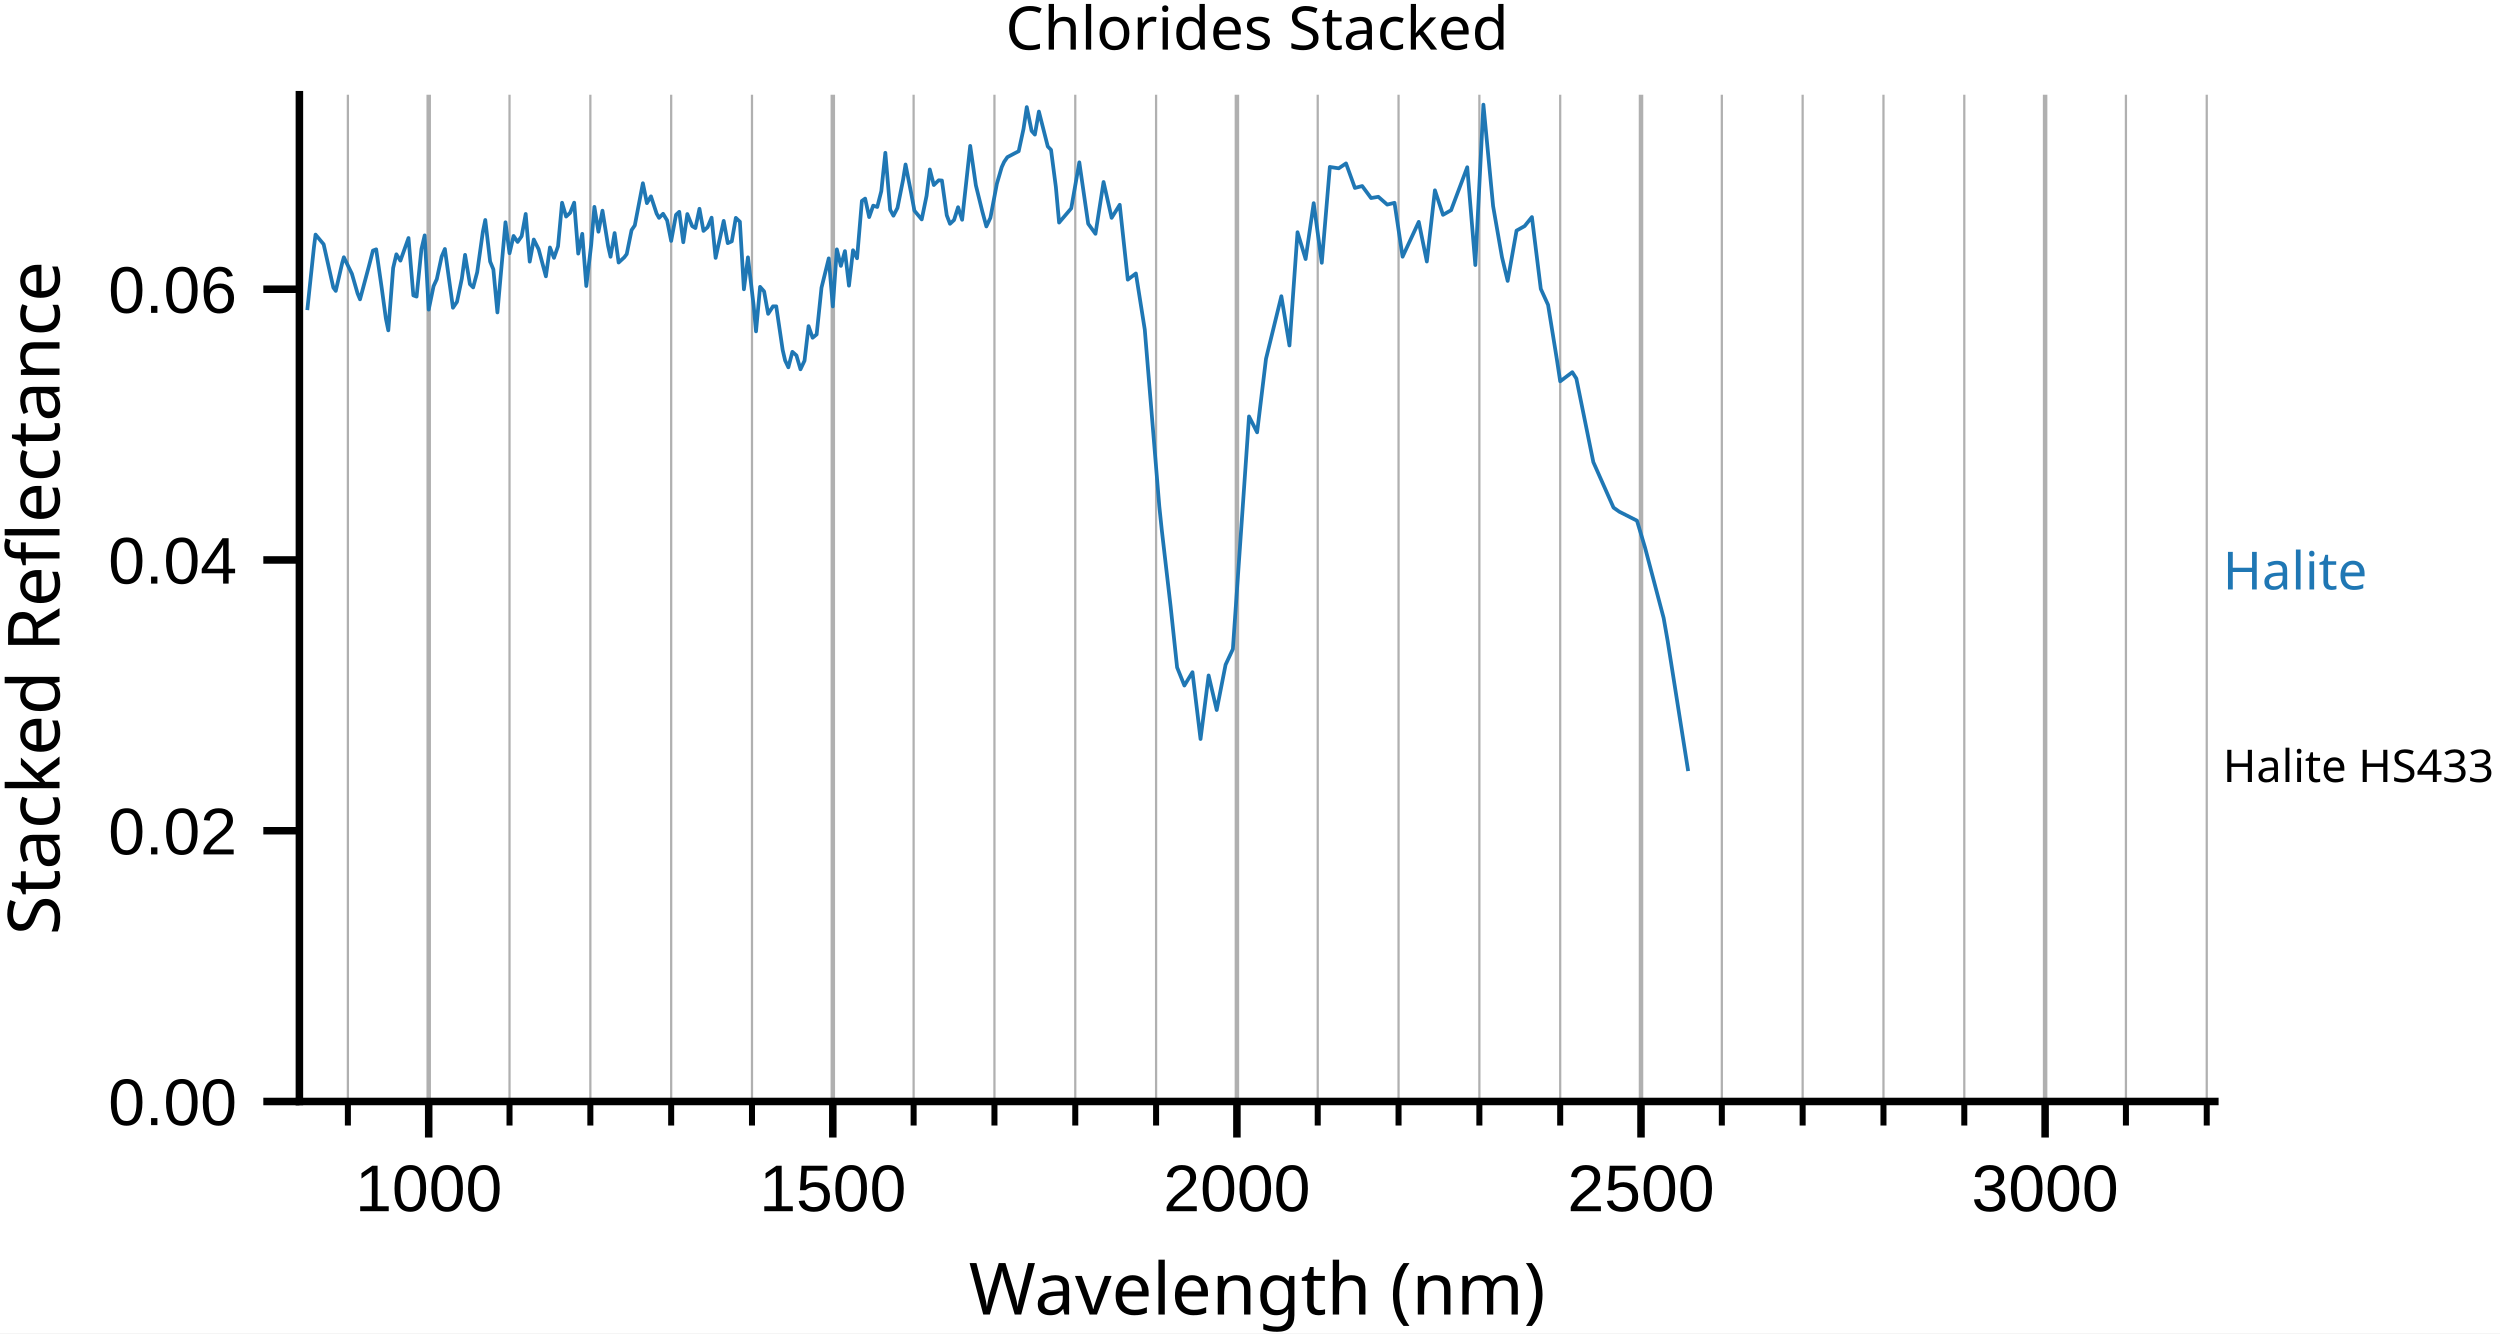
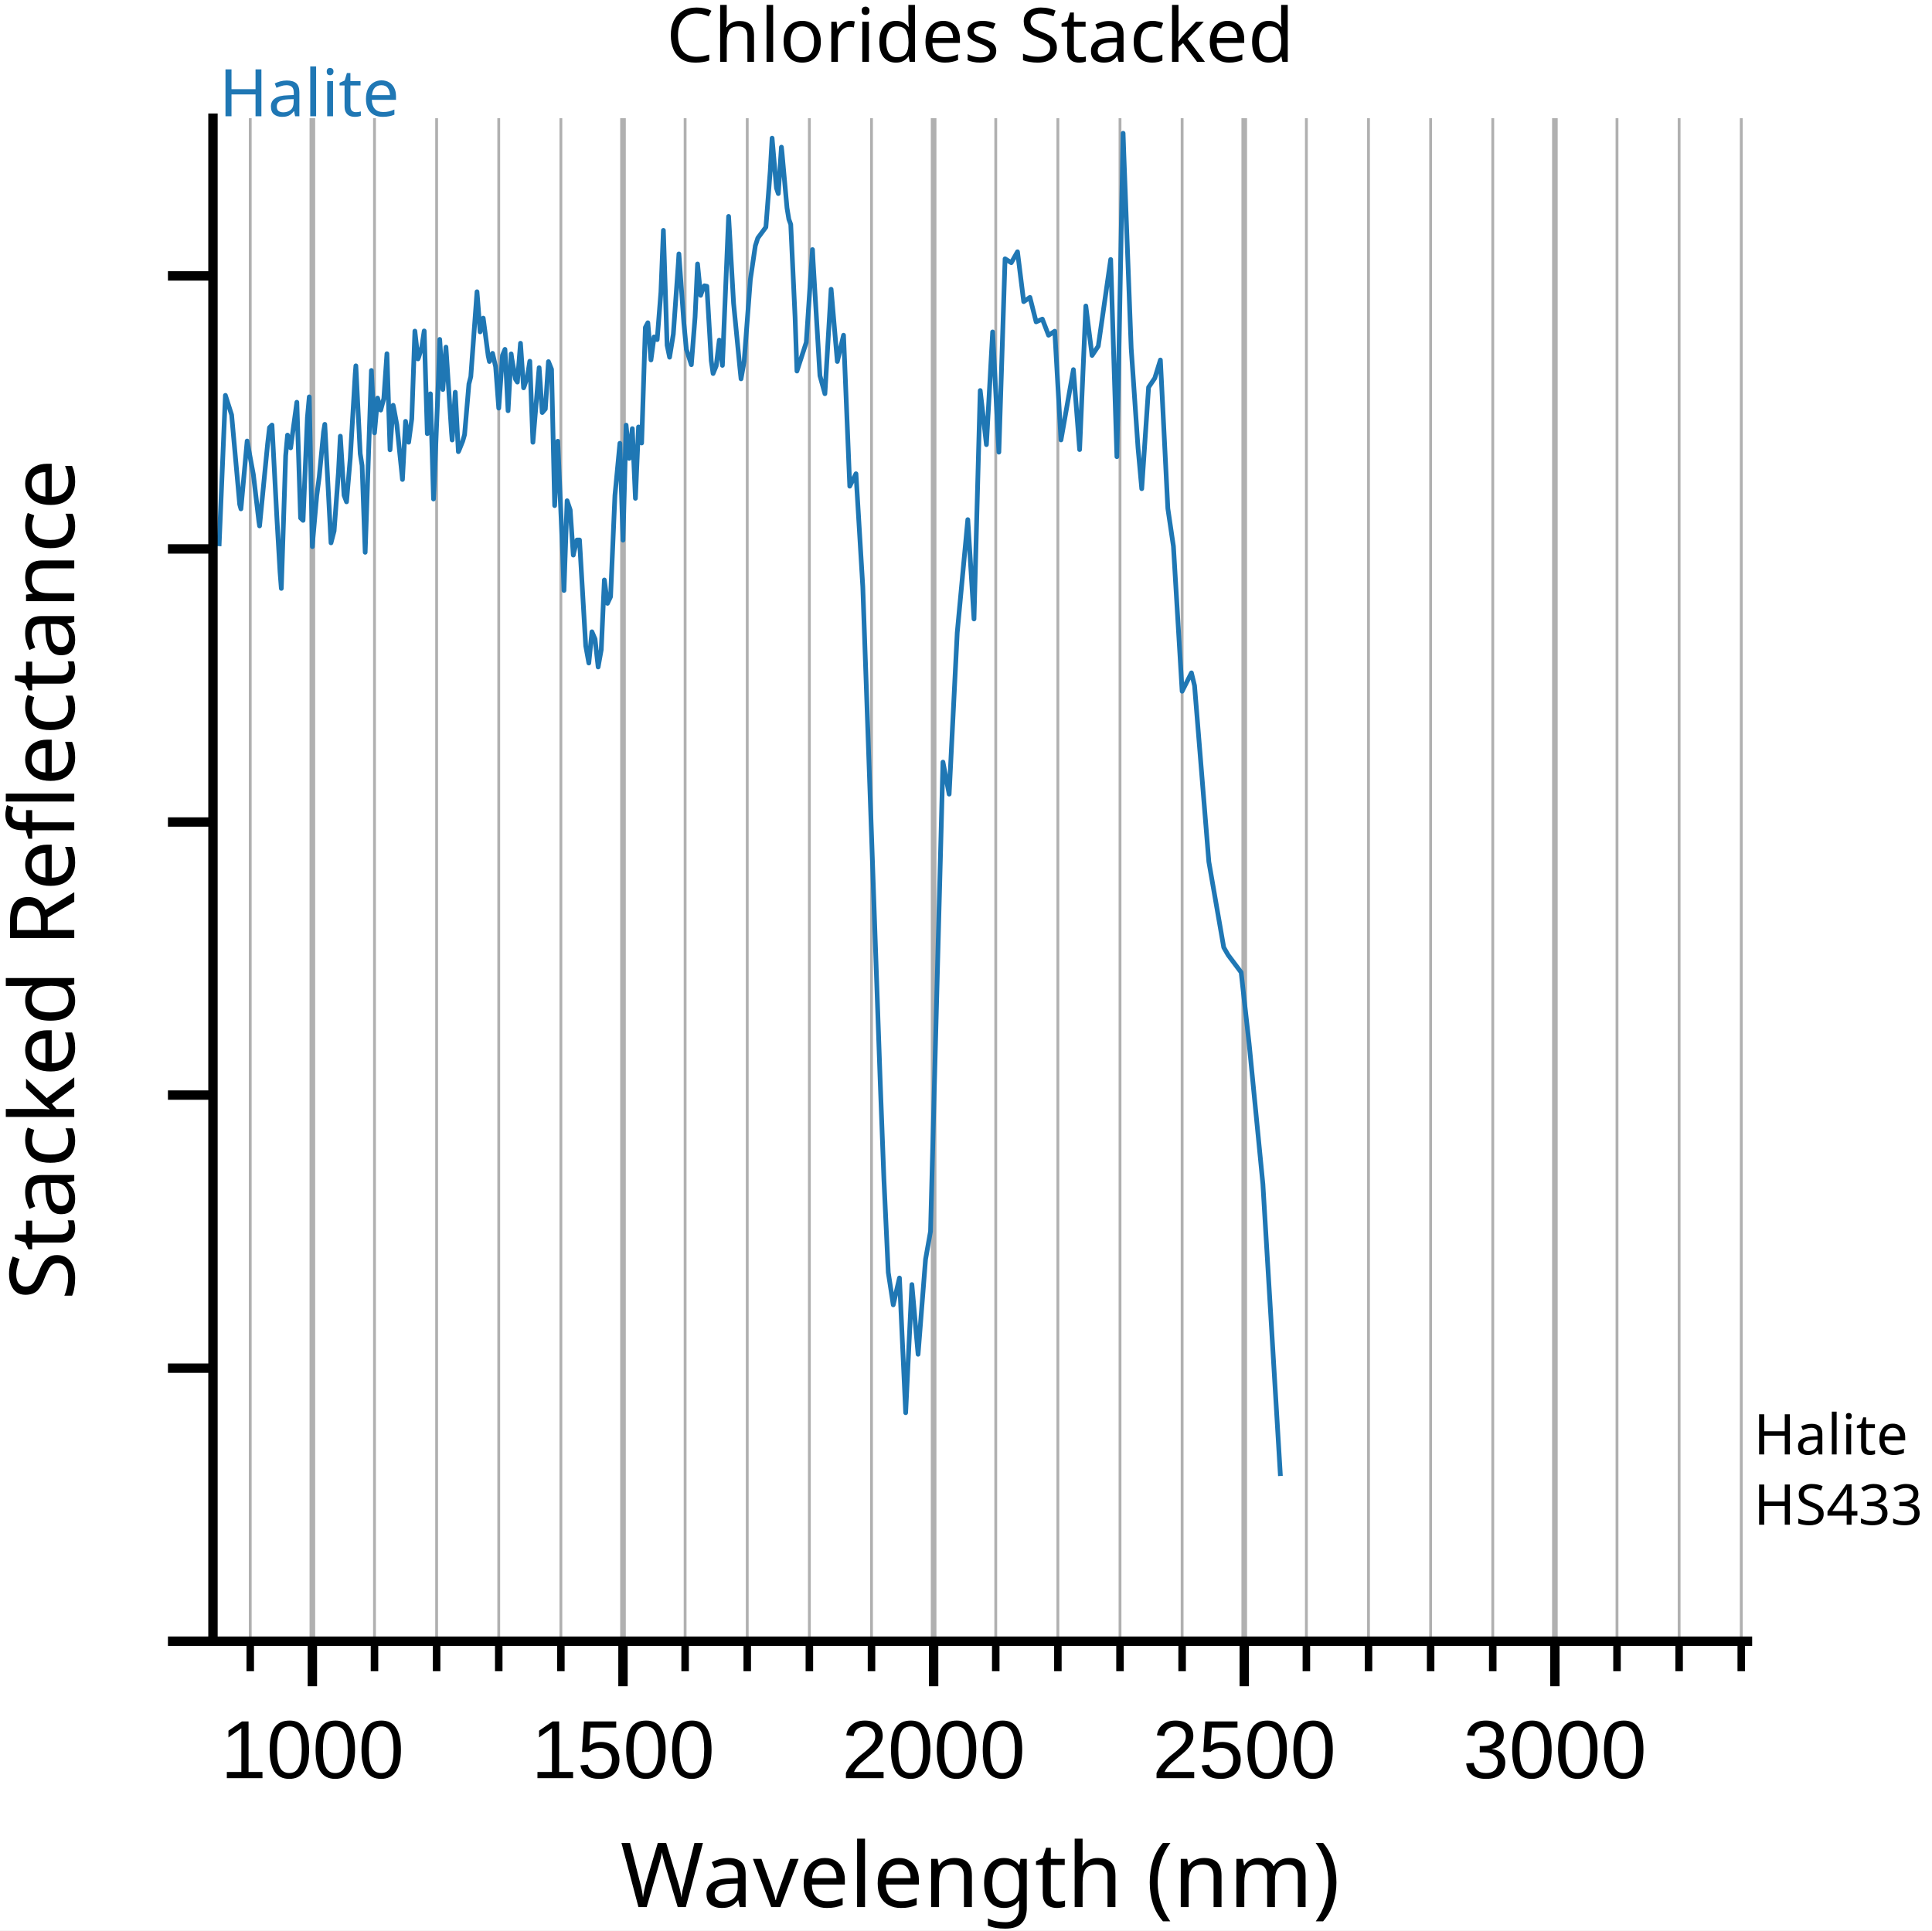
- <svg xmlns="http://www.w3.org/2000/svg" xmlns:xlink="http://www.w3.org/1999/xlink" width="332.562pt" height="177.363pt" viewBox="0 0 332.562 177.363" version="1.1">
+ <svg xmlns="http://www.w3.org/2000/svg" xmlns:xlink="http://www.w3.org/1999/xlink" width="205.935pt" height="205.798pt" viewBox="0 0 205.935 205.798" version="1.1">
  <defs>
    <style type="text/css">*{stroke-linejoin: round; stroke-linecap: butt}</style>
  </defs>
  <g id="figure_1">
    <g id="patch_1">
-       <path d="M 0 177.363  L 332.562 177.363  L 332.562 0  L 0 0  z " style="fill: #ffffff" />
+       <path d="M 0 205.798  L 205.935 205.798  L 205.935 0  L 0 0  z " style="fill: #ffffff" />
    </g>
    <g id="axes_1">
      <g id="patch_2">
-         <path d="M 39.827 146.524  L 294.628 146.524  L 294.628 12.598  L 39.827 12.598  z " style="fill: #ffffff" />
+         <path d="M 22.701 174.959  L 186.265 174.959  L 186.265 12.598  L 22.701 12.598  z " style="fill: #ffffff" />
      </g>
      <g id="matplotlib.axis_1">
        <g id="xtick_1">
          <g id="line2d_1">
-             <path d="M 57.028 146.524  L 57.028 12.598  " clip-path="url(#pd826152336)" style="fill: none; stroke: #b0b0b0; stroke-width: 0.6; stroke-linecap: square" />
+             <path d="M 33.296 174.959  L 33.296 12.598  " clip-path="url(#pe784132952)" style="fill: none; stroke: #b0b0b0; stroke-width: 0.6; stroke-linecap: square" />
          </g>
          <g id="line2d_2">
            <defs>
-               <path id="mc525f6769b" d="M 0 0  L 0 4.8  " style="stroke: #000000" />
+               <path id="m5dc22e0feb" d="M 0 0  L 0 4.8  " style="stroke: #000000" />
            </defs>
            <g>
-               <use xlink:href="#mc525f6769b" x="57.028" y="146.524" style="stroke: #000000" />
+               <use xlink:href="#m5dc22e0feb" x="33.296" y="174.959" style="stroke: #000000" />
            </g>
          </g>
          <g id="text_1">
-             <text style="font: 8.8px 'Arial'; text-anchor: middle" x="57.028" y="161.123" transform="rotate(-0 57.02838 161.1231)">1000</text>
+             <text style="font: 8.8px 'Arial'; text-anchor: middle" x="33.296" y="189.558" transform="rotate(-0 33.29625 189.5577)">1000</text>
          </g>
        </g>
        <g id="xtick_2">
          <g id="line2d_3">
-             <path d="M 110.784 146.524  L 110.784 12.598  " clip-path="url(#pd826152336)" style="fill: none; stroke: #b0b0b0; stroke-width: 0.6; stroke-linecap: square" />
+             <path d="M 66.406 174.959  L 66.406 12.598  " clip-path="url(#pe784132952)" style="fill: none; stroke: #b0b0b0; stroke-width: 0.6; stroke-linecap: square" />
          </g>
          <g id="line2d_4">
            <g>
-               <use xlink:href="#mc525f6769b" x="110.784" y="146.524" style="stroke: #000000" />
+               <use xlink:href="#m5dc22e0feb" x="66.406" y="174.959" style="stroke: #000000" />
            </g>
          </g>
          <g id="text_2">
-             <text style="font: 8.8px 'Arial'; text-anchor: middle" x="110.784" y="161.123" transform="rotate(-0 110.7839 161.1231)">1500</text>
+             <text style="font: 8.8px 'Arial'; text-anchor: middle" x="66.406" y="189.558" transform="rotate(-0 66.40639 189.5577)">1500</text>
          </g>
        </g>
        <g id="xtick_3">
          <g id="line2d_5">
-             <path d="M 164.539 146.524  L 164.539 12.598  " clip-path="url(#pd826152336)" style="fill: none; stroke: #b0b0b0; stroke-width: 0.6; stroke-linecap: square" />
+             <path d="M 99.517 174.959  L 99.517 12.598  " clip-path="url(#pe784132952)" style="fill: none; stroke: #b0b0b0; stroke-width: 0.6; stroke-linecap: square" />
          </g>
          <g id="line2d_6">
            <g>
-               <use xlink:href="#mc525f6769b" x="164.539" y="146.524" style="stroke: #000000" />
+               <use xlink:href="#m5dc22e0feb" x="99.517" y="174.959" style="stroke: #000000" />
            </g>
          </g>
          <g id="text_3">
-             <text style="font: 8.8px 'Arial'; text-anchor: middle" x="164.539" y="161.123" transform="rotate(-0 164.5393 161.1231)">2000</text>
+             <text style="font: 8.8px 'Arial'; text-anchor: middle" x="99.517" y="189.558" transform="rotate(-0 99.51654 189.5577)">2000</text>
          </g>
        </g>
        <g id="xtick_4">
          <g id="line2d_7">
-             <path d="M 218.295 146.524  L 218.295 12.598  " clip-path="url(#pd826152336)" style="fill: none; stroke: #b0b0b0; stroke-width: 0.6; stroke-linecap: square" />
+             <path d="M 132.627 174.959  L 132.627 12.598  " clip-path="url(#pe784132952)" style="fill: none; stroke: #b0b0b0; stroke-width: 0.6; stroke-linecap: square" />
          </g>
          <g id="line2d_8">
            <g>
-               <use xlink:href="#mc525f6769b" x="218.295" y="146.524" style="stroke: #000000" />
+               <use xlink:href="#m5dc22e0feb" x="132.627" y="174.959" style="stroke: #000000" />
            </g>
          </g>
          <g id="text_4">
-             <text style="font: 8.8px 'Arial'; text-anchor: middle" x="218.295" y="161.123" transform="rotate(-0 218.2948 161.1231)">2500</text>
+             <text style="font: 8.8px 'Arial'; text-anchor: middle" x="132.627" y="189.558" transform="rotate(-0 132.6267 189.5577)">2500</text>
          </g>
        </g>
        <g id="xtick_5">
          <g id="line2d_9">
-             <path d="M 272.05 146.524  L 272.05 12.598  " clip-path="url(#pd826152336)" style="fill: none; stroke: #b0b0b0; stroke-width: 0.6; stroke-linecap: square" />
+             <path d="M 165.737 174.959  L 165.737 12.598  " clip-path="url(#pe784132952)" style="fill: none; stroke: #b0b0b0; stroke-width: 0.6; stroke-linecap: square" />
          </g>
          <g id="line2d_10">
            <g>
-               <use xlink:href="#mc525f6769b" x="272.05" y="146.524" style="stroke: #000000" />
+               <use xlink:href="#m5dc22e0feb" x="165.737" y="174.959" style="stroke: #000000" />
            </g>
          </g>
          <g id="text_5">
-             <text style="font: 8.8px 'Arial'; text-anchor: middle" x="272.05" y="161.123" transform="rotate(-0 272.0503 161.1231)">3000</text>
+             <text style="font: 8.8px 'Arial'; text-anchor: middle" x="165.737" y="189.558" transform="rotate(-0 165.7368 189.5577)">3000</text>
          </g>
        </g>
        <g id="xtick_6">
          <g id="line2d_11">
-             <path d="M 46.277 146.524  L 46.277 12.598  " clip-path="url(#pd826152336)" style="fill: none; stroke: #b0b0b0; stroke-width: 0.3; stroke-linecap: square" />
+             <path d="M 26.674 174.959  L 26.674 12.598  " clip-path="url(#pe784132952)" style="fill: none; stroke: #b0b0b0; stroke-width: 0.3; stroke-linecap: square" />
          </g>
          <g id="line2d_12">
            <defs>
-               <path id="md51737a73f" d="M 0 0  L 0 3.2  " style="stroke: #000000; stroke-width: 0.8" />
+               <path id="m3d5de9a18b" d="M 0 0  L 0 3.2  " style="stroke: #000000; stroke-width: 0.8" />
            </defs>
            <g>
-               <use xlink:href="#md51737a73f" x="46.277" y="146.524" style="stroke: #000000; stroke-width: 0.8" />
+               <use xlink:href="#m3d5de9a18b" x="26.674" y="174.959" style="stroke: #000000; stroke-width: 0.8" />
            </g>
          </g>
        </g>
        <g id="xtick_7">
          <g id="line2d_13">
-             <path d="M 67.779 146.524  L 67.779 12.598  " clip-path="url(#pd826152336)" style="fill: none; stroke: #b0b0b0; stroke-width: 0.3; stroke-linecap: square" />
+             <path d="M 39.918 174.959  L 39.918 12.598  " clip-path="url(#pe784132952)" style="fill: none; stroke: #b0b0b0; stroke-width: 0.3; stroke-linecap: square" />
          </g>
          <g id="line2d_14">
            <g>
-               <use xlink:href="#md51737a73f" x="67.779" y="146.524" style="stroke: #000000; stroke-width: 0.8" />
+               <use xlink:href="#m3d5de9a18b" x="39.918" y="174.959" style="stroke: #000000; stroke-width: 0.8" />
            </g>
          </g>
        </g>
        <g id="xtick_8">
          <g id="line2d_15">
-             <path d="M 78.531 146.524  L 78.531 12.598  " clip-path="url(#pd826152336)" style="fill: none; stroke: #b0b0b0; stroke-width: 0.3; stroke-linecap: square" />
+             <path d="M 46.54 174.959  L 46.54 12.598  " clip-path="url(#pe784132952)" style="fill: none; stroke: #b0b0b0; stroke-width: 0.3; stroke-linecap: square" />
          </g>
          <g id="line2d_16">
            <g>
-               <use xlink:href="#md51737a73f" x="78.531" y="146.524" style="stroke: #000000; stroke-width: 0.8" />
+               <use xlink:href="#m3d5de9a18b" x="46.54" y="174.959" style="stroke: #000000; stroke-width: 0.8" />
            </g>
          </g>
        </g>
        <g id="xtick_9">
          <g id="line2d_17">
-             <path d="M 89.282 146.524  L 89.282 12.598  " clip-path="url(#pd826152336)" style="fill: none; stroke: #b0b0b0; stroke-width: 0.3; stroke-linecap: square" />
+             <path d="M 53.162 174.959  L 53.162 12.598  " clip-path="url(#pe784132952)" style="fill: none; stroke: #b0b0b0; stroke-width: 0.3; stroke-linecap: square" />
          </g>
          <g id="line2d_18">
            <g>
-               <use xlink:href="#md51737a73f" x="89.282" y="146.524" style="stroke: #000000; stroke-width: 0.8" />
+               <use xlink:href="#m3d5de9a18b" x="53.162" y="174.959" style="stroke: #000000; stroke-width: 0.8" />
            </g>
          </g>
        </g>
        <g id="xtick_10">
          <g id="line2d_19">
-             <path d="M 100.033 146.524  L 100.033 12.598  " clip-path="url(#pd826152336)" style="fill: none; stroke: #b0b0b0; stroke-width: 0.3; stroke-linecap: square" />
+             <path d="M 59.784 174.959  L 59.784 12.598  " clip-path="url(#pe784132952)" style="fill: none; stroke: #b0b0b0; stroke-width: 0.3; stroke-linecap: square" />
          </g>
          <g id="line2d_20">
            <g>
-               <use xlink:href="#md51737a73f" x="100.033" y="146.524" style="stroke: #000000; stroke-width: 0.8" />
+               <use xlink:href="#m3d5de9a18b" x="59.784" y="174.959" style="stroke: #000000; stroke-width: 0.8" />
            </g>
          </g>
        </g>
        <g id="xtick_11">
          <g id="line2d_21">
-             <path d="M 121.535 146.524  L 121.535 12.598  " clip-path="url(#pd826152336)" style="fill: none; stroke: #b0b0b0; stroke-width: 0.3; stroke-linecap: square" />
+             <path d="M 73.028 174.959  L 73.028 12.598  " clip-path="url(#pe784132952)" style="fill: none; stroke: #b0b0b0; stroke-width: 0.3; stroke-linecap: square" />
          </g>
          <g id="line2d_22">
            <g>
-               <use xlink:href="#md51737a73f" x="121.535" y="146.524" style="stroke: #000000; stroke-width: 0.8" />
+               <use xlink:href="#m3d5de9a18b" x="73.028" y="174.959" style="stroke: #000000; stroke-width: 0.8" />
            </g>
          </g>
        </g>
        <g id="xtick_12">
          <g id="line2d_23">
-             <path d="M 132.286 146.524  L 132.286 12.598  " clip-path="url(#pd826152336)" style="fill: none; stroke: #b0b0b0; stroke-width: 0.3; stroke-linecap: square" />
+             <path d="M 79.65 174.959  L 79.65 12.598  " clip-path="url(#pe784132952)" style="fill: none; stroke: #b0b0b0; stroke-width: 0.3; stroke-linecap: square" />
          </g>
          <g id="line2d_24">
            <g>
-               <use xlink:href="#md51737a73f" x="132.286" y="146.524" style="stroke: #000000; stroke-width: 0.8" />
+               <use xlink:href="#m3d5de9a18b" x="79.65" y="174.959" style="stroke: #000000; stroke-width: 0.8" />
            </g>
          </g>
        </g>
        <g id="xtick_13">
          <g id="line2d_25">
-             <path d="M 143.037 146.524  L 143.037 12.598  " clip-path="url(#pd826152336)" style="fill: none; stroke: #b0b0b0; stroke-width: 0.3; stroke-linecap: square" />
+             <path d="M 86.272 174.959  L 86.272 12.598  " clip-path="url(#pe784132952)" style="fill: none; stroke: #b0b0b0; stroke-width: 0.3; stroke-linecap: square" />
          </g>
          <g id="line2d_26">
            <g>
-               <use xlink:href="#md51737a73f" x="143.037" y="146.524" style="stroke: #000000; stroke-width: 0.8" />
+               <use xlink:href="#m3d5de9a18b" x="86.272" y="174.959" style="stroke: #000000; stroke-width: 0.8" />
            </g>
          </g>
        </g>
        <g id="xtick_14">
          <g id="line2d_27">
-             <path d="M 153.788 146.524  L 153.788 12.598  " clip-path="url(#pd826152336)" style="fill: none; stroke: #b0b0b0; stroke-width: 0.3; stroke-linecap: square" />
+             <path d="M 92.895 174.959  L 92.895 12.598  " clip-path="url(#pe784132952)" style="fill: none; stroke: #b0b0b0; stroke-width: 0.3; stroke-linecap: square" />
          </g>
          <g id="line2d_28">
            <g>
-               <use xlink:href="#md51737a73f" x="153.788" y="146.524" style="stroke: #000000; stroke-width: 0.8" />
+               <use xlink:href="#m3d5de9a18b" x="92.895" y="174.959" style="stroke: #000000; stroke-width: 0.8" />
            </g>
          </g>
        </g>
        <g id="xtick_15">
          <g id="line2d_29">
-             <path d="M 175.29 146.524  L 175.29 12.598  " clip-path="url(#pd826152336)" style="fill: none; stroke: #b0b0b0; stroke-width: 0.3; stroke-linecap: square" />
+             <path d="M 106.139 174.959  L 106.139 12.598  " clip-path="url(#pe784132952)" style="fill: none; stroke: #b0b0b0; stroke-width: 0.3; stroke-linecap: square" />
          </g>
          <g id="line2d_30">
            <g>
-               <use xlink:href="#md51737a73f" x="175.29" y="146.524" style="stroke: #000000; stroke-width: 0.8" />
+               <use xlink:href="#m3d5de9a18b" x="106.139" y="174.959" style="stroke: #000000; stroke-width: 0.8" />
            </g>
          </g>
        </g>
        <g id="xtick_16">
          <g id="line2d_31">
-             <path d="M 186.042 146.524  L 186.042 12.598  " clip-path="url(#pd826152336)" style="fill: none; stroke: #b0b0b0; stroke-width: 0.3; stroke-linecap: square" />
+             <path d="M 112.761 174.959  L 112.761 12.598  " clip-path="url(#pe784132952)" style="fill: none; stroke: #b0b0b0; stroke-width: 0.3; stroke-linecap: square" />
          </g>
          <g id="line2d_32">
            <g>
-               <use xlink:href="#md51737a73f" x="186.042" y="146.524" style="stroke: #000000; stroke-width: 0.8" />
+               <use xlink:href="#m3d5de9a18b" x="112.761" y="174.959" style="stroke: #000000; stroke-width: 0.8" />
            </g>
          </g>
        </g>
        <g id="xtick_17">
          <g id="line2d_33">
-             <path d="M 196.793 146.524  L 196.793 12.598  " clip-path="url(#pd826152336)" style="fill: none; stroke: #b0b0b0; stroke-width: 0.3; stroke-linecap: square" />
+             <path d="M 119.383 174.959  L 119.383 12.598  " clip-path="url(#pe784132952)" style="fill: none; stroke: #b0b0b0; stroke-width: 0.3; stroke-linecap: square" />
          </g>
          <g id="line2d_34">
            <g>
-               <use xlink:href="#md51737a73f" x="196.793" y="146.524" style="stroke: #000000; stroke-width: 0.8" />
+               <use xlink:href="#m3d5de9a18b" x="119.383" y="174.959" style="stroke: #000000; stroke-width: 0.8" />
            </g>
          </g>
        </g>
        <g id="xtick_18">
          <g id="line2d_35">
-             <path d="M 207.544 146.524  L 207.544 12.598  " clip-path="url(#pd826152336)" style="fill: none; stroke: #b0b0b0; stroke-width: 0.3; stroke-linecap: square" />
+             <path d="M 126.005 174.959  L 126.005 12.598  " clip-path="url(#pe784132952)" style="fill: none; stroke: #b0b0b0; stroke-width: 0.3; stroke-linecap: square" />
          </g>
          <g id="line2d_36">
            <g>
-               <use xlink:href="#md51737a73f" x="207.544" y="146.524" style="stroke: #000000; stroke-width: 0.8" />
+               <use xlink:href="#m3d5de9a18b" x="126.005" y="174.959" style="stroke: #000000; stroke-width: 0.8" />
            </g>
          </g>
        </g>
        <g id="xtick_19">
          <g id="line2d_37">
-             <path d="M 229.046 146.524  L 229.046 12.598  " clip-path="url(#pd826152336)" style="fill: none; stroke: #b0b0b0; stroke-width: 0.3; stroke-linecap: square" />
+             <path d="M 139.249 174.959  L 139.249 12.598  " clip-path="url(#pe784132952)" style="fill: none; stroke: #b0b0b0; stroke-width: 0.3; stroke-linecap: square" />
          </g>
          <g id="line2d_38">
            <g>
-               <use xlink:href="#md51737a73f" x="229.046" y="146.524" style="stroke: #000000; stroke-width: 0.8" />
+               <use xlink:href="#m3d5de9a18b" x="139.249" y="174.959" style="stroke: #000000; stroke-width: 0.8" />
            </g>
          </g>
        </g>
        <g id="xtick_20">
          <g id="line2d_39">
-             <path d="M 239.797 146.524  L 239.797 12.598  " clip-path="url(#pd826152336)" style="fill: none; stroke: #b0b0b0; stroke-width: 0.3; stroke-linecap: square" />
+             <path d="M 145.871 174.959  L 145.871 12.598  " clip-path="url(#pe784132952)" style="fill: none; stroke: #b0b0b0; stroke-width: 0.3; stroke-linecap: square" />
          </g>
          <g id="line2d_40">
            <g>
-               <use xlink:href="#md51737a73f" x="239.797" y="146.524" style="stroke: #000000; stroke-width: 0.8" />
+               <use xlink:href="#m3d5de9a18b" x="145.871" y="174.959" style="stroke: #000000; stroke-width: 0.8" />
            </g>
          </g>
        </g>
        <g id="xtick_21">
          <g id="line2d_41">
-             <path d="M 250.548 146.524  L 250.548 12.598  " clip-path="url(#pd826152336)" style="fill: none; stroke: #b0b0b0; stroke-width: 0.3; stroke-linecap: square" />
+             <path d="M 152.493 174.959  L 152.493 12.598  " clip-path="url(#pe784132952)" style="fill: none; stroke: #b0b0b0; stroke-width: 0.3; stroke-linecap: square" />
          </g>
          <g id="line2d_42">
            <g>
-               <use xlink:href="#md51737a73f" x="250.548" y="146.524" style="stroke: #000000; stroke-width: 0.8" />
+               <use xlink:href="#m3d5de9a18b" x="152.493" y="174.959" style="stroke: #000000; stroke-width: 0.8" />
            </g>
          </g>
        </g>
        <g id="xtick_22">
          <g id="line2d_43">
-             <path d="M 261.299 146.524  L 261.299 12.598  " clip-path="url(#pd826152336)" style="fill: none; stroke: #b0b0b0; stroke-width: 0.3; stroke-linecap: square" />
+             <path d="M 159.115 174.959  L 159.115 12.598  " clip-path="url(#pe784132952)" style="fill: none; stroke: #b0b0b0; stroke-width: 0.3; stroke-linecap: square" />
          </g>
          <g id="line2d_44">
            <g>
-               <use xlink:href="#md51737a73f" x="261.299" y="146.524" style="stroke: #000000; stroke-width: 0.8" />
+               <use xlink:href="#m3d5de9a18b" x="159.115" y="174.959" style="stroke: #000000; stroke-width: 0.8" />
            </g>
          </g>
        </g>
        <g id="xtick_23">
          <g id="line2d_45">
-             <path d="M 282.801 146.524  L 282.801 12.598  " clip-path="url(#pd826152336)" style="fill: none; stroke: #b0b0b0; stroke-width: 0.3; stroke-linecap: square" />
+             <path d="M 172.359 174.959  L 172.359 12.598  " clip-path="url(#pe784132952)" style="fill: none; stroke: #b0b0b0; stroke-width: 0.3; stroke-linecap: square" />
          </g>
          <g id="line2d_46">
            <g>
-               <use xlink:href="#md51737a73f" x="282.801" y="146.524" style="stroke: #000000; stroke-width: 0.8" />
+               <use xlink:href="#m3d5de9a18b" x="172.359" y="174.959" style="stroke: #000000; stroke-width: 0.8" />
            </g>
          </g>
        </g>
        <g id="xtick_24">
          <g id="line2d_47">
-             <path d="M 293.552 146.524  L 293.552 12.598  " clip-path="url(#pd826152336)" style="fill: none; stroke: #b0b0b0; stroke-width: 0.3; stroke-linecap: square" />
+             <path d="M 178.981 174.959  L 178.981 12.598  " clip-path="url(#pe784132952)" style="fill: none; stroke: #b0b0b0; stroke-width: 0.3; stroke-linecap: square" />
          </g>
          <g id="line2d_48">
            <g>
-               <use xlink:href="#md51737a73f" x="293.552" y="146.524" style="stroke: #000000; stroke-width: 0.8" />
+               <use xlink:href="#m3d5de9a18b" x="178.981" y="174.959" style="stroke: #000000; stroke-width: 0.8" />
+             </g>
+           </g>
+         </g>
+         <g id="xtick_25">
+           <g id="line2d_49">
+             <path d="M 185.603 174.959  L 185.603 12.598  " clip-path="url(#pe784132952)" style="fill: none; stroke: #b0b0b0; stroke-width: 0.3; stroke-linecap: square" />
+           </g>
+           <g id="line2d_50">
+             <g>
+               <use xlink:href="#m3d5de9a18b" x="185.603" y="174.959" style="stroke: #000000; stroke-width: 0.8" />
            </g>
          </g>
        </g>
        <g id="text_6">
-           <text style="font: 9.6px 'Futura', sans-serif; text-anchor: middle" x="167.227" y="174.869" transform="rotate(-0 167.2271 174.8686)">Wavelength (nm)</text>
+           <text style="font: 9.6px 'Futura', sans-serif; text-anchor: middle" x="104.483" y="203.303" transform="rotate(-0 104.4831 203.3032)">Wavelength (nm)</text>
        </g>
      </g>
      <g id="matplotlib.axis_2">
        <g id="ytick_1">
-           <g id="line2d_49">
+           <g id="line2d_51">
            <defs>
-               <path id="m0bcea11241" d="M 0 0  L -4.8 0  " style="stroke: #000000" />
+               <path id="mf93a3dd11c" d="M 0 0  L -4.8 0  " style="stroke: #000000" />
            </defs>
            <g>
-               <use xlink:href="#m0bcea11241" x="39.827" y="146.524" style="stroke: #000000" />
-             </g>
-           </g>
-           <g id="text_7">
-             <text style="font: 8.8px 'Arial'; text-anchor: end" x="31.527" y="149.674" transform="rotate(-0 31.52662 149.6736)">0.00</text>
+               <use xlink:href="#mf93a3dd11c" x="22.701" y="174.959" style="stroke: #000000" />
+             </g>
          </g>
        </g>
        <g id="ytick_2">
-           <g id="line2d_50">
-             <g>
-               <use xlink:href="#m0bcea11241" x="39.827" y="110.507" style="stroke: #000000" />
-             </g>
-           </g>
-           <g id="text_8">
-             <text style="font: 8.8px 'Arial'; text-anchor: end" x="31.527" y="113.656" transform="rotate(-0 31.52662 113.6562)">0.02</text>
+           <g id="line2d_52">
+             <g>
+               <use xlink:href="#mf93a3dd11c" x="22.701" y="145.849" style="stroke: #000000" />
+             </g>
          </g>
        </g>
        <g id="ytick_3">
-           <g id="line2d_51">
-             <g>
-               <use xlink:href="#m0bcea11241" x="39.827" y="74.489" style="stroke: #000000" />
-             </g>
-           </g>
-           <g id="text_9">
-             <text style="font: 8.8px 'Arial'; text-anchor: end" x="31.527" y="77.639" transform="rotate(-0 31.52662 77.63871)">0.04</text>
+           <g id="line2d_53">
+             <g>
+               <use xlink:href="#mf93a3dd11c" x="22.701" y="116.739" style="stroke: #000000" />
+             </g>
          </g>
        </g>
        <g id="ytick_4">
-           <g id="line2d_52">
-             <g>
-               <use xlink:href="#m0bcea11241" x="39.827" y="38.472" style="stroke: #000000" />
-             </g>
-           </g>
-           <g id="text_10">
-             <text style="font: 8.8px 'Arial'; text-anchor: end" x="31.527" y="41.621" transform="rotate(-0 31.52662 41.62125)">0.06</text>
-           </g>
-         </g>
-         <g id="text_11">
-           <text style="font: 9.6px 'Futura', sans-serif; text-anchor: middle" x="7.917" y="79.561" transform="rotate(-90 7.917 79.56085)">Stacked Reflectance</text>
-         </g>
-       </g>
-       <g id="line2d_53">
-         <path d="M 40.902 41.002  L 41.762 32.873  L 41.977 31.208  L 43.052 32.495  L 44.342 38.254  L 44.665 38.697  L 45.525 34.972  L 45.74 34.22  L 46.815 36.428  L 47.567 39.041  L 47.89 39.821  L 49.073 35.417  L 49.61 33.333  L 50.04 33.167  L 50.793 38.42  L 51.33 42.374  L 51.653 43.943  L 52.298 35.647  L 52.728 33.829  L 53.265 34.672  L 54.341 31.663  L 54.986 39.296  L 55.416 39.456  L 56.061 33.132  L 56.491 31.311  L 57.028 41.187  L 57.673 38.071  L 58.103 37.141  L 58.749 34.13  L 59.179 33.12  L 60.254 40.938  L 60.791 40.151  L 61.436 37.052  L 61.866 33.901  L 62.511 37.801  L 62.941 38.233  L 63.479 36.21  L 64.232 30.828  L 64.554 29.262  L 65.199 34.791  L 65.629 35.836  L 66.167 41.561  L 67.242 29.568  L 67.779 33.685  L 68.317 31.388  L 68.855 32.183  L 69.392 31.416  L 69.93 28.462  L 70.467 34.803  L 71.005 31.863  L 71.65 33.152  L 72.617 36.758  L 73.155 32.922  L 73.693 34.302  L 74.23 32.762  L 74.768 26.971  L 75.305 28.807  L 75.843 28.311  L 76.38 26.96  L 76.918 33.735  L 77.455 31.106  L 77.993 38.046  L 78.638 32.617  L 79.068 27.519  L 79.606 30.825  L 80.143 28.027  L 80.896 32.737  L 81.218 34.155  L 81.756 31.003  L 82.293 34.924  L 83.046 34.229  L 83.369 33.797  L 84.014 30.613  L 84.444 29.983  L 85.519 24.376  L 86.056 27.024  L 86.594 26.116  L 87.346 28.41  L 87.669 28.98  L 88.207 28.438  L 88.744 29.32  L 89.282 32.051  L 89.927 28.57  L 90.357 28.176  L 90.894 32.223  L 91.432 28.473  L 92.077 30.081  L 92.507 30.337  L 93.045 27.773  L 93.582 30.715  L 94.12 30.237  L 94.657 28.958  L 95.195 34.305  L 96.27 29.383  L 96.807 32.345  L 97.345 32.105  L 97.883 28.983  L 98.42 29.493  L 98.958 38.482  L 99.495 34.235  L 100.248 40.6  L 100.57 44.079  L 101.108 38.158  L 101.645 38.765  L 102.183 41.747  L 102.828 40.748  L 103.258 40.747  L 104.118 46.57  L 104.441 47.956  L 104.871 48.864  L 105.408 46.802  L 105.946 47.281  L 106.483 49.125  L 107.021 47.983  L 107.559 43.384  L 108.096 44.929  L 108.634 44.49  L 109.279 38.272  L 110.246 34.37  L 110.784 40.761  L 111.321 33.172  L 111.859 35.368  L 112.397 33.404  L 112.934 38.001  L 113.472 33.292  L 114.009 34.354  L 114.654 26.727  L 115.084 26.42  L 115.622 28.876  L 116.159 27.356  L 116.697 27.534  L 117.235 25.429  L 117.772 20.327  L 118.417 27.908  L 118.847 28.694  L 119.385 27.66  L 120.137 23.884  L 120.46 21.881  L 121.212 25.724  L 121.642 28.031  L 122.61 29.189  L 123.255 26.053  L 123.685 22.544  L 124.223 24.613  L 124.868 23.982  L 125.298 24.015  L 125.943 28.641  L 126.373 29.77  L 126.91 29.272  L 127.448 27.566  L 127.986 29.234  L 129.061 19.408  L 129.813 24.647  L 130.673 28.133  L 131.211 30.122  L 131.748 28.976  L 132.609 24.438  L 133.254 22.235  L 133.576 21.531  L 134.006 20.905  L 134.974 20.393  L 135.511 20.115  L 136.156 17.126  L 136.586 14.248  L 137.232 17.42  L 137.662 17.904  L 138.199 14.839  L 138.952 17.799  L 139.382 19.489  L 139.812 19.932  L 140.457 24.881  L 140.887 29.608  L 142.5 27.717  L 143.575 21.594  L 144.757 29.766  L 145.725 31.101  L 146.8 24.211  L 147.875 28.978  L 148.95 27.244  L 150.025 37.201  L 151.1 36.379  L 152.283 43.838  L 154.218 67.377  L 154.541 70.47  L 155.723 80.684  L 156.584 88.786  L 157.551 91.192  L 158.626 89.42  L 159.701 98.306  L 160.776 89.852  L 161.852 94.451  L 163.034 88.42  L 164.002 86.347  L 166.152 55.396  L 167.227 57.511  L 168.41 47.727  L 170.452 39.405  L 171.528 45.958  L 172.603 30.891  L 173.678 34.459  L 174.753 27.027  L 175.828 34.957  L 176.903 22.203  L 177.011 22.228  L 178.086 22.389  L 179.053 21.738  L 180.236 25.001  L 181.204 24.748  L 182.386 26.345  L 183.354 26.179  L 184.536 27.218  L 185.504 26.979  L 186.579 34.15  L 188.729 29.513  L 189.804 34.788  L 190.88 25.315  L 191.955 28.577  L 193.03 27.964  L 195.18 22.248  L 196.255 35.256  L 197.33 13.924  L 198.62 27.425  L 199.803 34.218  L 200.555 37.367  L 201.738 30.677  L 202.813 30.075  L 203.781 28.877  L 204.963 38.429  L 205.931 40.554  L 207.114 47.886  L 207.544 50.725  L 209.156 49.511  L 209.694 50.355  L 211.952 61.473  L 214.639 67.525  L 215.392 68.062  L 217.757 69.263  L 218.832 72.845  L 221.305 82.209  L 221.843 85.271  L 224.53 102.324  L 224.53 102.324  " clip-path="url(#pd826152336)" style="fill: none; stroke: #1f77b4; stroke-width: 0.5; stroke-linecap: square" />
-       </g>
-       <g id="line2d_54" />
+           <g id="line2d_54">
+             <g>
+               <use xlink:href="#mf93a3dd11c" x="22.701" y="87.63" style="stroke: #000000" />
+             </g>
+           </g>
+         </g>
+         <g id="ytick_5">
+           <g id="line2d_55">
+             <g>
+               <use xlink:href="#mf93a3dd11c" x="22.701" y="58.52" style="stroke: #000000" />
+             </g>
+           </g>
+         </g>
+         <g id="ytick_6">
+           <g id="line2d_56">
+             <g>
+               <use xlink:href="#mf93a3dd11c" x="22.701" y="29.41" style="stroke: #000000" />
+             </g>
+           </g>
+         </g>
+         <g id="text_7">
+           <text style="font: 9.6px 'Futura', sans-serif; text-anchor: middle" x="7.917" y="93.778" transform="rotate(-90 7.917 93.77814)">Stacked Reflectance</text>
+         </g>
+       </g>
+       <g id="line2d_57">
+         <path d="M 23.363 57.975  L 24.025 42.145  L 24.688 44.225  L 25.548 53.771  L 25.681 54.249  L 26.343 47.012  L 27.005 50.582  L 27.601 55.646  L 27.668 56.066  L 28.528 47.296  L 28.727 45.578  L 28.992 45.311  L 29.522 55.368  L 29.853 61.038  L 29.985 62.73  L 30.449 48.584  L 30.647 46.381  L 30.714 46.653  L 30.979 47.743  L 31.641 42.879  L 32.038 55.218  L 32.303 55.476  L 32.766 44.518  L 32.965 42.31  L 33.296 58.275  L 33.362 57.343  L 33.76 52.861  L 34.025 50.842  L 34.488 46.051  L 34.621 45.234  L 35.283 57.872  L 35.349 57.617  L 35.614 56.6  L 36.077 50.317  L 36.276 46.498  L 36.673 52.801  L 36.938 53.499  L 37.336 48.827  L 37.865 39.842  L 37.932 38.999  L 38.395 48.358  L 38.594 49.625  L 38.925 58.878  L 39.587 39.492  L 39.918 46.148  L 39.984 45.405  L 40.249 42.435  L 40.316 42.692  L 40.58 43.72  L 40.912 42.481  L 41.243 37.706  L 41.574 47.955  L 41.64 47.005  L 41.905 43.203  L 41.971 43.498  L 42.302 45.287  L 42.898 51.115  L 43.229 44.915  L 43.296 45.361  L 43.56 47.145  L 43.891 44.655  L 44.223 35.296  L 44.289 35.89  L 44.554 38.263  L 44.62 38.103  L 44.951 37.024  L 45.216 35.278  L 45.547 46.229  L 45.613 45.379  L 45.878 41.979  L 46.209 53.197  L 46.275 51.853  L 46.739 40.301  L 46.871 36.181  L 46.938 37.25  L 47.203 41.525  L 47.534 37.002  L 48.13 46.144  L 48.196 46.908  L 48.527 41.812  L 48.858 48.15  L 48.924 48.019  L 49.322 47.028  L 49.52 46.329  L 49.984 40.927  L 50.182 40.164  L 50.845 31.101  L 51.176 35.38  L 51.242 35.087  L 51.507 33.913  L 52.037 37.929  L 52.169 38.542  L 52.235 38.367  L 52.5 37.666  L 52.831 39.092  L 53.162 43.507  L 53.56 37.88  L 53.825 37.243  L 54.156 43.785  L 54.487 37.723  L 54.553 38.222  L 54.95 40.426  L 55.149 40.736  L 55.48 36.591  L 55.811 41.347  L 55.877 41.193  L 56.208 40.161  L 56.473 38.507  L 56.804 47.15  L 56.871 46.359  L 57.467 39.194  L 57.798 43.982  L 57.864 43.905  L 58.129 43.594  L 58.46 38.548  L 58.526 38.713  L 58.791 39.372  L 59.122 53.902  L 59.188 52.529  L 59.453 47.036  L 59.983 59.2  L 60.115 62.949  L 60.447 53.379  L 60.513 53.575  L 60.778 54.36  L 61.109 59.179  L 61.175 58.856  L 61.506 57.564  L 61.771 57.563  L 62.433 68.849  L 62.764 70.684  L 63.095 67.35  L 63.162 67.505  L 63.426 68.125  L 63.758 71.105  L 63.824 70.736  L 64.089 69.259  L 64.42 61.826  L 64.486 62.325  L 64.751 64.323  L 64.817 64.181  L 65.082 63.613  L 65.546 52.825  L 66.075 47.256  L 66.406 57.585  L 66.737 45.319  L 66.804 46.029  L 67.069 48.868  L 67.4 45.694  L 67.731 53.124  L 68.062 45.513  L 68.128 45.856  L 68.393 47.229  L 68.79 34.9  L 69.055 34.404  L 69.386 38.374  L 69.453 37.883  L 69.717 35.917  L 69.784 35.975  L 70.049 36.206  L 70.446 31.154  L 70.711 24.556  L 71.108 36.81  L 71.373 38.081  L 71.77 35.62  L 72.3 28.147  L 72.366 27.067  L 72.896 34.448  L 73.161 37.236  L 73.691 38.881  L 74.088 33.812  L 74.353 28.139  L 74.419 28.808  L 74.684 31.484  L 74.75 31.277  L 75.081 30.463  L 75.346 30.518  L 75.81 38.452  L 76.008 39.82  L 76.075 39.659  L 76.339 39.015  L 76.671 36.256  L 77.002 38.954  L 77.664 23.07  L 78.194 32.335  L 78.856 39.103  L 78.988 40.389  L 79.054 40.018  L 79.319 38.535  L 79.982 29.8  L 80.511 26.203  L 80.776 25.375  L 81.306 24.662  L 81.637 24.213  L 82.101 18.219  L 82.299 14.73  L 82.763 20.053  L 82.961 20.639  L 83.293 15.685  L 83.359 16.301  L 83.889 22.171  L 84.087 23.38  L 84.286 23.917  L 84.749 33.827  L 84.948 39.558  L 85.014 39.351  L 85.941 36.5  L 86.604 26.604  L 86.67 27.901  L 87.398 40.052  L 87.928 41.971  L 88.59 30.833  L 89.252 38.54  L 89.319 38.259  L 89.915 35.737  L 90.577 51.831  L 90.643 51.698  L 91.239 50.503  L 91.967 62.56  L 93.822 115.305  L 94.219 125.736  L 94.682 135.646  L 95.212 139.103  L 95.278 138.817  L 95.874 136.239  L 96.537 150.603  L 97.199 136.937  L 97.265 137.681  L 97.861 144.371  L 98.656 134.25  L 99.185 131.271  L 100.51 81.242  L 101.172 84.66  L 102.033 67.439  L 103.159 55.394  L 103.821 65.986  L 104.483 41.631  L 104.549 42.208  L 105.145 47.4  L 105.807 35.385  L 106.47 48.204  L 107.132 27.587  L 107.198 27.629  L 107.794 28.007  L 108.456 26.836  L 109.118 32.157  L 109.185 32.112  L 109.781 31.701  L 110.443 34.313  L 110.509 34.283  L 111.105 34.015  L 111.767 35.738  L 111.834 35.695  L 112.429 35.309  L 113.092 46.9  L 113.158 46.53  L 114.416 39.405  L 115.078 47.931  L 115.741 32.618  L 115.807 33.145  L 116.403 37.892  L 116.469 37.792  L 117.065 36.9  L 118.389 27.661  L 119.052 48.687  L 119.714 14.205  L 119.78 16.167  L 120.575 37.129  L 121.303 47.736  L 121.7 52.099  L 122.429 41.286  L 123.091 40.312  L 123.687 38.376  L 124.482 54.198  L 125.078 58.245  L 126.005 73.691  L 126.137 73.429  L 126.998 71.729  L 127.329 73.094  L 128.852 91.867  L 130.441 100.998  L 130.905 101.804  L 132.296 103.656  L 133.156 111.348  L 134.613 126.225  L 136.467 157.097  L 136.467 157.097  " clip-path="url(#pe784132952)" style="fill: none; stroke: #1f77b4; stroke-width: 0.5; stroke-linecap: square" />
+       </g>
+       <g id="line2d_58" />
      <g id="patch_3">
-         <path d="M 39.827 146.524  L 39.827 12.598  " style="fill: none; stroke: #000000; stroke-linejoin: miter; stroke-linecap: square" />
+         <path d="M 22.701 174.959  L 22.701 12.598  " style="fill: none; stroke: #000000; stroke-linejoin: miter; stroke-linecap: square" />
      </g>
      <g id="patch_4">
-         <path d="M 39.827 146.524  L 294.628 146.524  " style="fill: none; stroke: #000000; stroke-linejoin: miter; stroke-linecap: square" />
-       </g>
-       <g id="text_12">
-         <text style="font: 6px 'Futura', sans-serif; text-anchor: start" x="295.703" y="104.022" transform="rotate(-0 295.7027 104.0218)">Halite HS433</text>
-       </g>
-       <g id="text_13">
-         <text style="fill: #1f77b4; font: 7px 'Futura', sans-serif; text-anchor: start" x="295.703" y="78.413" transform="rotate(-0 295.7027 78.4126)">Halite</text>
-       </g>
-       <g id="text_14">
-         <text style="font: 8px 'Futura', sans-serif; text-anchor: middle" x="167.227" y="6.598" transform="rotate(-0 167.2271 6.5975)">Chlorides Stacked</text>
+         <path d="M 22.701 174.959  L 186.265 174.959  " style="fill: none; stroke: #000000; stroke-linejoin: miter; stroke-linecap: square" />
+       </g>
+       <g id="text_8">
+         <text style="font: 6px 'Futura', sans-serif" transform="translate(186.9273 155.0499)">Halite</text>
+         <text style="font: 6px 'Futura', sans-serif" transform="translate(186.9273 162.5402)">HS433</text>
+       </g>
+       <g id="text_9">
+         <text style="fill: #1f77b4; font: 7px 'Futura', sans-serif; text-anchor: start" x="23.363" y="12.394" transform="rotate(-0 23.3632 12.39379)">Halite</text>
+       </g>
+       <g id="text_10">
+         <text style="font: 8px 'Futura', sans-serif; text-anchor: middle" x="104.483" y="6.598" transform="rotate(-0 104.4831 6.5975)">Chlorides Stacked</text>
      </g>
    </g>
  </g>
  <defs>
-     <clipPath id="pd826152336">
-       <rect x="39.827" y="12.598" width="254.801" height="133.927" />
+     <clipPath id="pe784132952">
+       <rect x="22.701" y="12.598" width="163.564" height="162.361" />
    </clipPath>
  </defs>
</svg>
